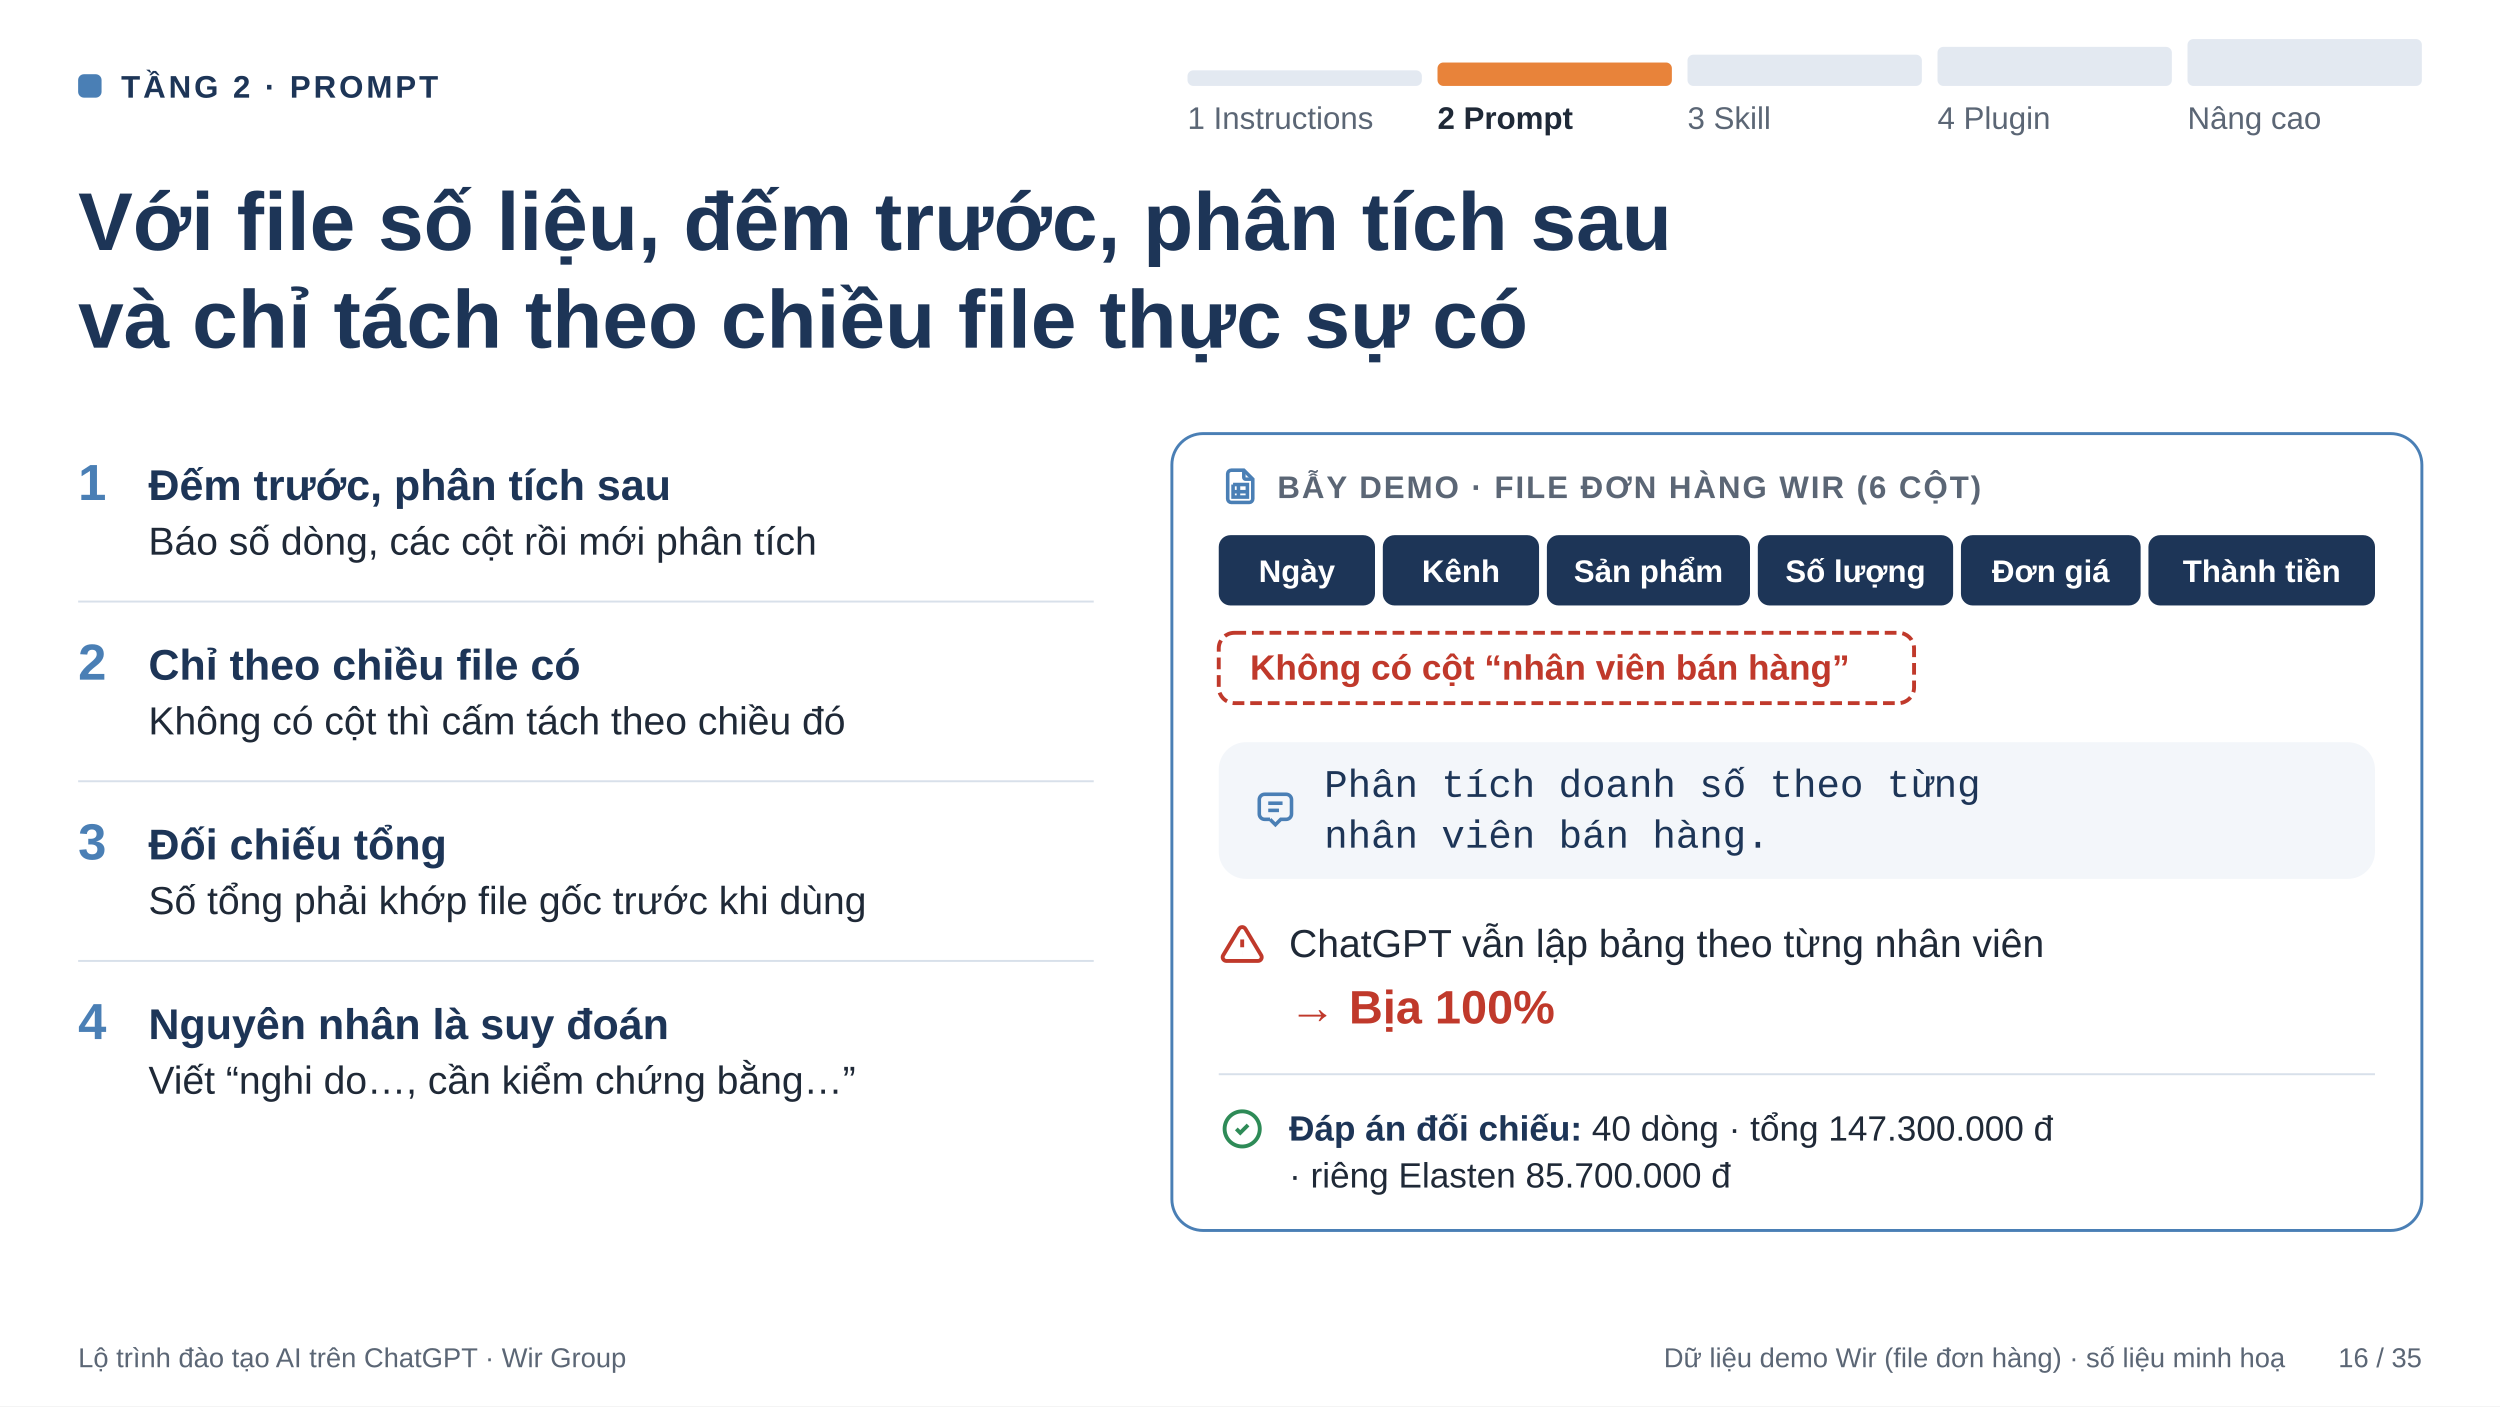
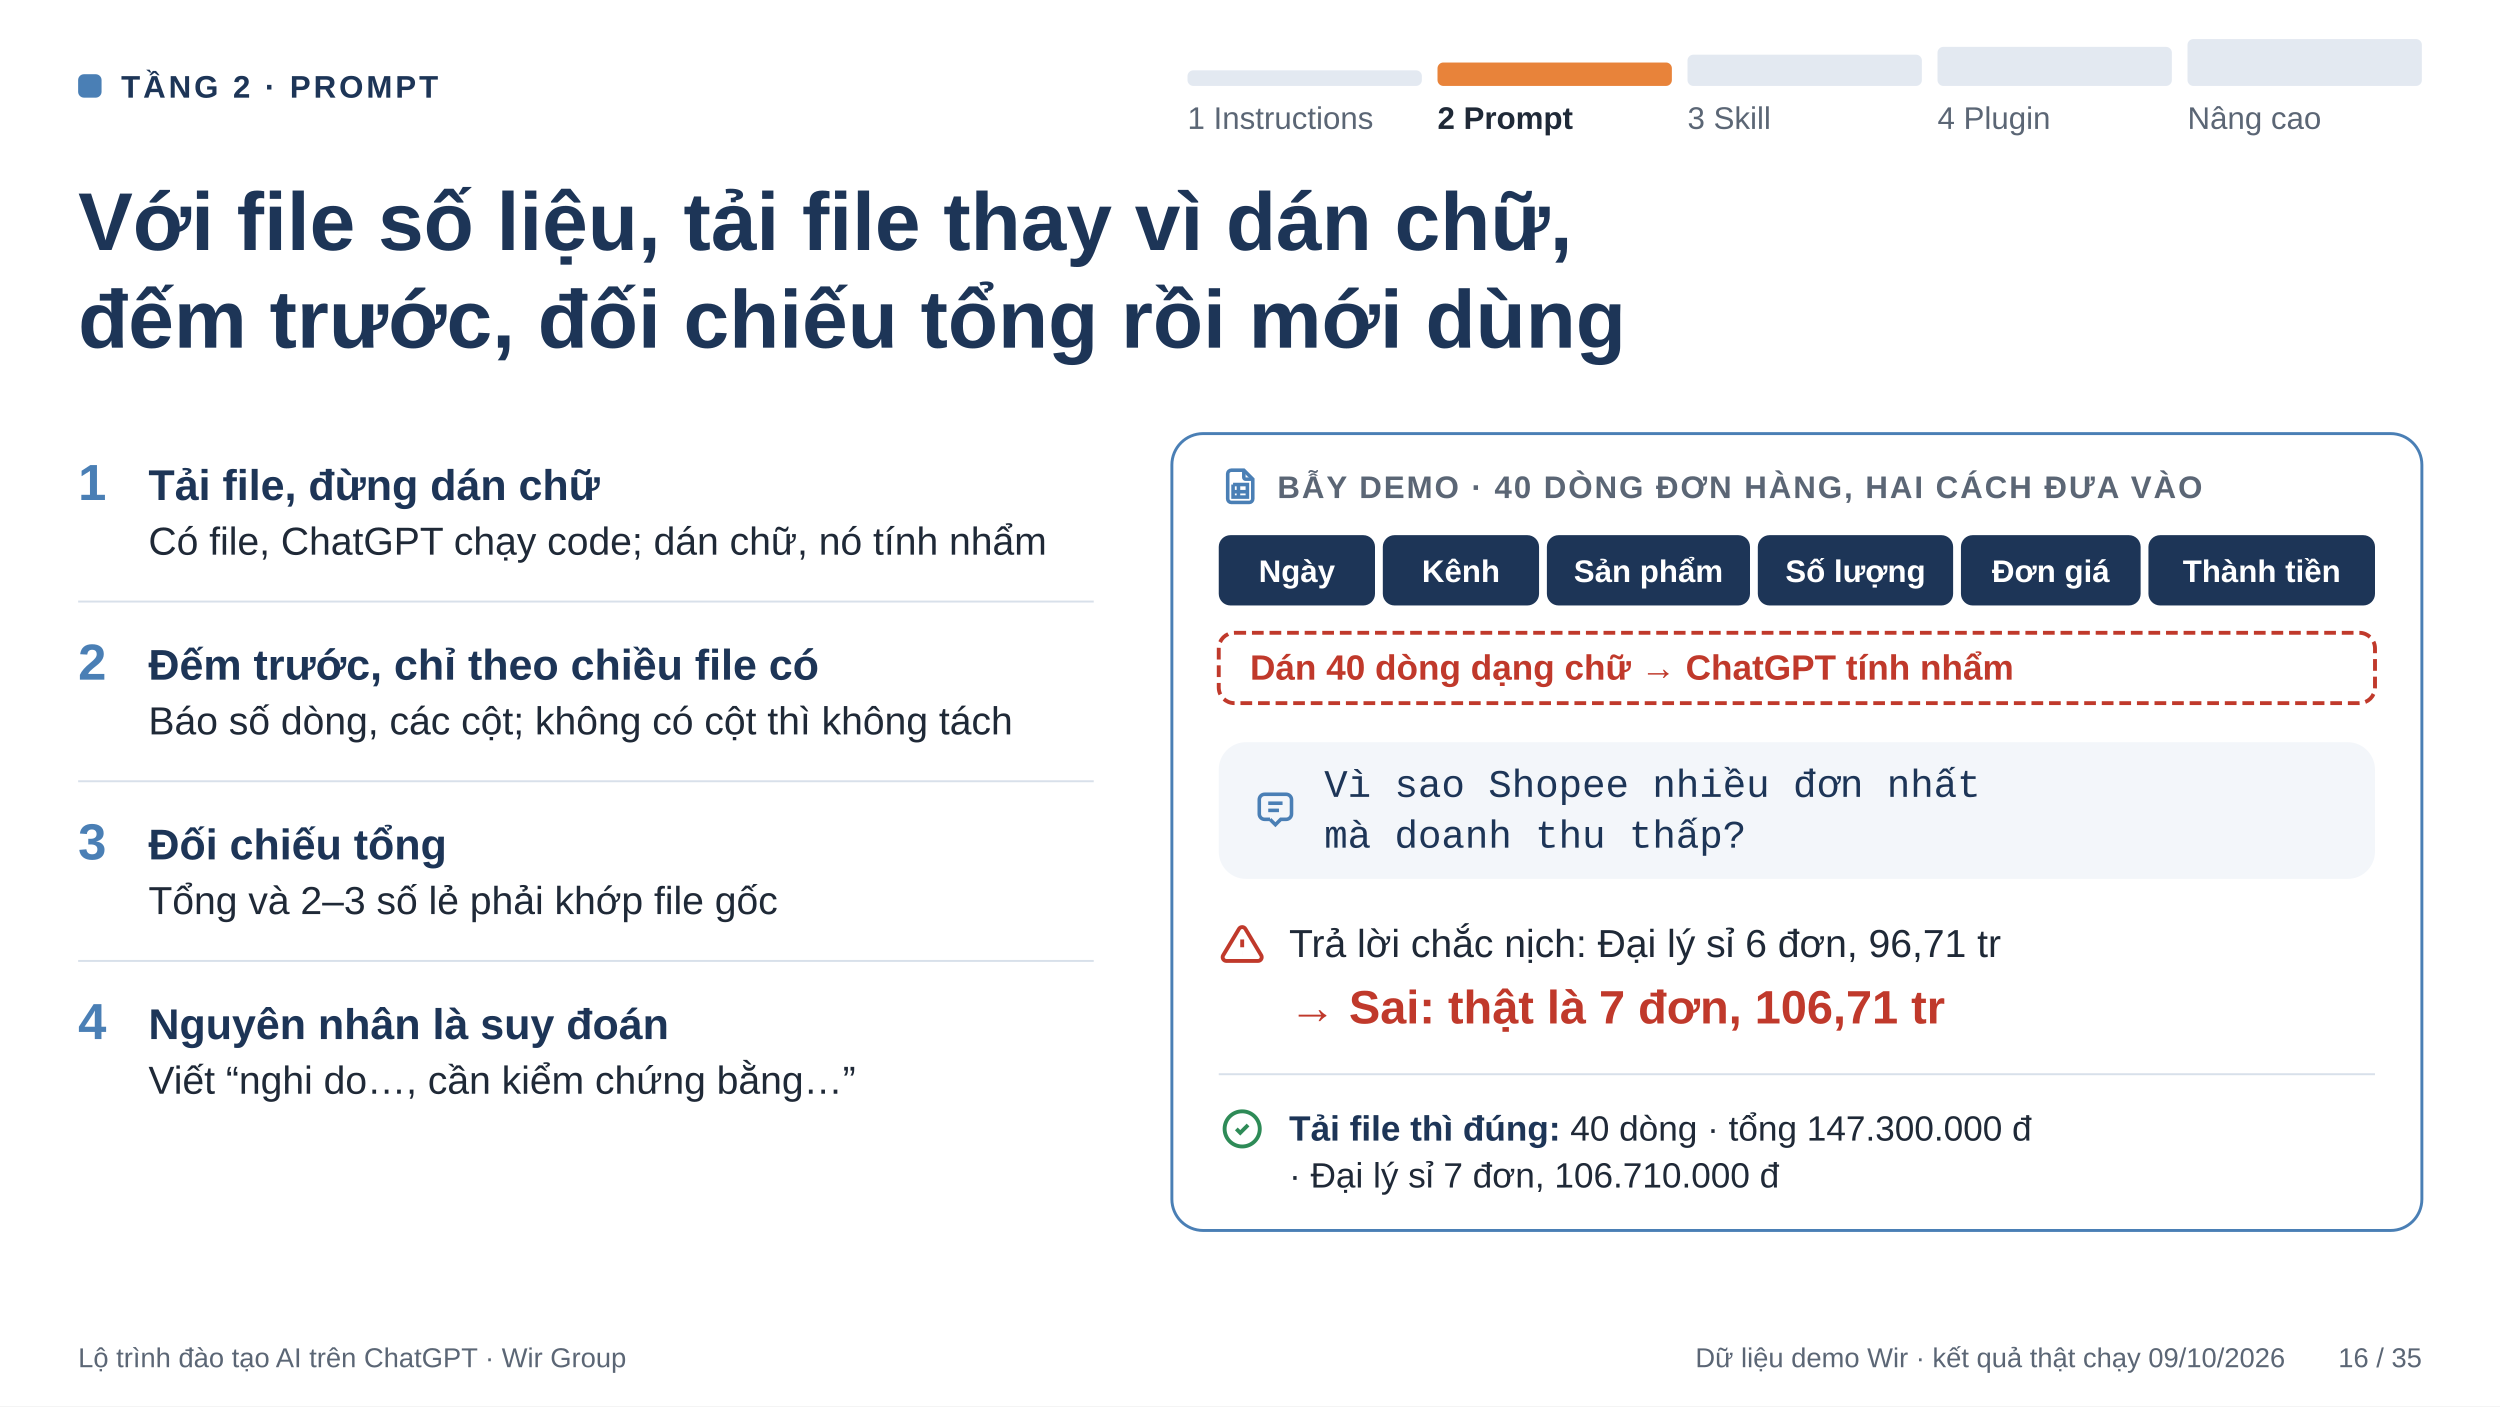
<svg xmlns="http://www.w3.org/2000/svg" viewBox="0 0 1280 720" width="1280" height="720" font-family="Aptos, 'Segoe UI', Arial, sans-serif" data-pptx-page-role="content">
  <rect id="bg" data-pptx-role="background" x="0" y="0" width="1280" height="720" fill="#FFFFFF" />
  <g id="section-kicker" data-pptx-role="chrome" data-pptx-bounds="40 30 540 30">
    <rect x="40" y="38" width="12" height="12" rx="3" fill="#4A7FB5" />
    <text x="62" y="50" font-size="16" font-weight="bold" letter-spacing="1.5" fill="#1D3557">TẦNG 2 · PROMPT</text>
  </g>
  <g id="roadmap-tracker" data-pptx-role="chrome" data-pptx-bounds="600 14 640 62">
    <rect x="608" y="36" width="120" height="8" rx="3" fill="#E3E9F1" />
    <rect x="736" y="32" width="120" height="12" rx="3" fill="#E8833A" />
    <rect x="864" y="28" width="120" height="16" rx="3" fill="#E3E9F1" />
    <rect x="992" y="24" width="120" height="20" rx="3" fill="#E3E9F1" />
    <rect x="1120" y="20" width="120" height="24" rx="3" fill="#E3E9F1" />
    <text x="608" y="66" font-size="16" fill="#5B6675">1 Instructions</text>
    <text x="736" y="66" font-size="16" font-weight="bold" fill="#1F2937">2 Prompt</text>
    <text x="864" y="66" font-size="16" fill="#5B6675">3 Skill</text>
    <text x="992" y="66" font-size="16" fill="#5B6675">4 Plugin</text>
    <text x="1120" y="66" font-size="16" fill="#5B6675">Nâng cao</text>
  </g>
-   <text font-size="42" font-weight="bold" fill="#1D3557" x="40" y="128">Với file số liệu, đếm trước, phân tích sau</text>
-   <text font-size="42" font-weight="bold" fill="#1D3557" x="40" y="178">và chỉ tách theo chiều file thực sự có</text>
+   <text font-size="42" font-weight="bold" fill="#1D3557" x="40" y="128">Với file số liệu, tải file thay vì dán chữ,</text>
+   <text font-size="42" font-weight="bold" fill="#1D3557" x="40" y="178">đếm trước, đối chiếu tổng rồi mới dùng</text>
  <g id="data-rules" data-pptx-bounds="40 226 540 344">
    <text x="40" y="256" font-size="26" font-weight="bold" fill="#4A7FB5">1</text>
-     <text x="76" y="256" font-size="22" font-weight="bold" fill="#1D3557">Đếm trước, phân tích sau</text>
-     <text x="76" y="284" font-size="20" fill="#1F2937">Báo số dòng, các cột rồi mới phân tích</text>
+     <text x="76" y="256" font-size="22" font-weight="bold" fill="#1D3557">Tải file, đừng dán chữ</text>
+     <text x="76" y="284" font-size="20" fill="#1F2937">Có file, ChatGPT chạy code; dán chữ, nó tính nhẩm</text>
    <line x1="40" y1="308" x2="560" y2="308" stroke="#D8E0EA" stroke-width="1" />
    <text x="40" y="348" font-size="26" font-weight="bold" fill="#4A7FB5">2</text>
-     <text x="76" y="348" font-size="22" font-weight="bold" fill="#1D3557">Chỉ theo chiều file có</text>
-     <text x="76" y="376" font-size="20" fill="#1F2937">Không có cột thì cấm tách theo chiều đó</text>
+     <text x="76" y="348" font-size="22" font-weight="bold" fill="#1D3557">Đếm trước, chỉ theo chiều file có</text>
+     <text x="76" y="376" font-size="20" fill="#1F2937">Báo số dòng, các cột; không có cột thì không tách</text>
    <line x1="40" y1="400" x2="560" y2="400" stroke="#D8E0EA" stroke-width="1" />
    <text x="40" y="440" font-size="26" font-weight="bold" fill="#4A7FB5">3</text>
    <text x="76" y="440" font-size="22" font-weight="bold" fill="#1D3557">Đối chiếu tổng</text>
-     <text x="76" y="468" font-size="20" fill="#1F2937">Số tổng phải khớp file gốc trước khi dùng</text>
+     <text x="76" y="468" font-size="20" fill="#1F2937">Tổng và 2–3 số lẻ phải khớp file gốc</text>
    <line x1="40" y1="492" x2="560" y2="492" stroke="#D8E0EA" stroke-width="1" />
    <text x="40" y="532" font-size="26" font-weight="bold" fill="#4A7FB5">4</text>
    <text x="76" y="532" font-size="22" font-weight="bold" fill="#1D3557">Nguyên nhân là suy đoán</text>
    <text x="76" y="560" font-size="20" fill="#1F2937">Viết “nghi do…, cần kiểm chứng bằng…”</text>
  </g>
  <g id="trap-card" data-pptx-bounds="600 222 640 408">
    <rect x="600" y="222" width="640" height="408" rx="16" fill="#FFFFFF" stroke="#4A7FB5" stroke-width="1.5" />
    <g transform="translate(624, 238) scale(0.916667)" fill="none" stroke="#4A7FB5" stroke-width="2">
      <path d="M14 3v4a1 1 0 0 0 1 1h4" />
      <path d="M17 21h-10a2 2 0 0 1 -2 -2v-14a2 2 0 0 1 2 -2h7l5 5v11a2 2 0 0 1 -2 2" />
      <path d="M8 11h8v7h-8l0 -7" />
      <path d="M8 15h8" />
      <path d="M11 11v7" />
    </g>
-     <text x="654" y="255" font-size="16" font-weight="bold" letter-spacing="1" fill="#5B6675">BẪY DEMO · FILE ĐƠN HÀNG WIR (6 CỘT)</text>
+     <text x="654" y="255" font-size="16" font-weight="bold" letter-spacing="1" fill="#5B6675">BẪY DEMO · 40 DÒNG ĐƠN HÀNG, HAI CÁCH ĐƯA VÀO</text>
  </g>
  <g id="trap-columns" data-pptx-bounds="624 274 592 36">
    <rect x="624" y="274" width="80" height="36" rx="6" fill="#1D3557" />
    <text x="664" y="298" font-size="16" font-weight="bold" text-anchor="middle" fill="#FFFFFF">Ngày</text>
    <rect x="708" y="274" width="80" height="36" rx="6" fill="#1D3557" />
    <text x="748" y="298" font-size="16" font-weight="bold" text-anchor="middle" fill="#FFFFFF">Kênh</text>
    <rect x="792" y="274" width="104" height="36" rx="6" fill="#1D3557" />
    <text x="844" y="298" font-size="16" font-weight="bold" text-anchor="middle" fill="#FFFFFF">Sản phẩm</text>
    <rect x="900" y="274" width="100" height="36" rx="6" fill="#1D3557" />
    <text x="950" y="298" font-size="16" font-weight="bold" text-anchor="middle" fill="#FFFFFF">Số lượng</text>
    <rect x="1004" y="274" width="92" height="36" rx="6" fill="#1D3557" />
    <text x="1050" y="298" font-size="16" font-weight="bold" text-anchor="middle" fill="#FFFFFF">Đơn giá</text>
    <rect x="1100" y="274" width="116" height="36" rx="6" fill="#1D3557" />
    <text x="1158" y="298" font-size="16" font-weight="bold" text-anchor="middle" fill="#FFFFFF">Thành tiền</text>
  </g>
  <g id="trap-stamp" data-pptx-bounds="624 322 360 40">
-     <rect x="624" y="324" width="356" height="36" rx="8" fill="#FFFFFF" stroke="#C0392B" stroke-width="2" stroke-dasharray="6,3" />
-     <text x="640" y="348" font-size="18" font-weight="bold" fill="#C0392B">Không có cột “nhân viên bán hàng”</text>
+     <rect x="624" y="324" width="592" height="36" rx="8" fill="#FFFFFF" stroke="#C0392B" stroke-width="2" stroke-dasharray="6,3" />
+     <text x="640" y="348" font-size="18" font-weight="bold" fill="#C0392B">Dán 40 dòng dạng chữ → ChatGPT tính nhẩm</text>
  </g>
  <g id="trap-prompt" data-pptx-bounds="624 378 592 74">
    <rect x="624" y="380" width="592" height="70" rx="14" fill="#F3F6FA" />
    <g transform="translate(642, 403) scale(0.916667)" fill="none" stroke="#4A7FB5" stroke-width="2">
      <path d="M8 9h8" />
      <path d="M8 13h6" />
      <path d="M9 18h-3a3 3 0 0 1 -3 -3v-8a3 3 0 0 1 3 -3h12a3 3 0 0 1 3 3v8a3 3 0 0 1 -3 3h-3l-3 3l-3 -3" />
    </g>
-     <text font-family="Consolas, 'Courier New', monospace" font-size="20" fill="#1D3557" x="678" y="408">Phân tích doanh số theo từng</text>
-     <text font-family="Consolas, 'Courier New', monospace" font-size="20" fill="#1D3557" x="678" y="434">nhân viên bán hàng.</text>
+     <text font-family="Consolas, 'Courier New', monospace" font-size="20" fill="#1D3557" x="678" y="408">Vì sao Shopee nhiều đơn nhất</text>
+     <text font-family="Consolas, 'Courier New', monospace" font-size="20" fill="#1D3557" x="678" y="434">mà doanh thu thấp?</text>
  </g>
  <g id="trap-result" data-pptx-bounds="624 466 592 66">
    <g transform="translate(624, 472)" fill="none" stroke="#C0392B" stroke-width="2">
      <path d="M12 9v4" />
      <path d="M10.363 3.591l-8.106 13.534a1.914 1.914 0 0 0 1.636 2.871h16.214a1.914 1.914 0 0 0 1.636 -2.87l-8.106 -13.536a1.914 1.914 0 0 0 -3.274 0" />
      <path d="M12 16h.01" />
    </g>
-     <text x="660" y="490" font-size="20" fill="#1F2937">ChatGPT vẫn lập bảng theo từng nhân viên</text>
-     <text x="660" y="524" font-size="24" font-weight="bold" fill="#C0392B">→ Bịa 100%</text>
+     <text x="660" y="490" font-size="20" fill="#1F2937">Trả lời chắc nịch: Đại lý sỉ 6 đơn, 96,71 tr</text>
+     <text x="660" y="524" font-size="24" font-weight="bold" fill="#C0392B">→ Sai: thật là 7 đơn, 106,71 tr</text>
  </g>
  <g id="trap-answer" data-pptx-bounds="624 548 592 66">
    <line x1="624" y1="550" x2="1216" y2="550" stroke="#D8E0EA" stroke-width="1" />
    <g transform="translate(624, 566)" fill="none" stroke="#2E8B57" stroke-width="2">
      <path d="M3 12a9 9 0 1 0 18 0a9 9 0 1 0 -18 0" />
      <path d="M9 12l2 2l4 -4" />
    </g>
    <text font-size="18" fill="#1F2937" x="660" y="584">
      <tspan>
-         <tspan font-weight="bold" fill="#1D3557">Đáp án đối chiếu:</tspan> 40 dòng · tổng 147.300.000 đ</tspan>
+         <tspan font-weight="bold" fill="#1D3557">Tải file thì đúng:</tspan> 40 dòng · tổng 147.300.000 đ</tspan>
    </text>
-     <text font-size="18" fill="#1F2937" x="660" y="608">· riêng Elasten 85.700.000 đ</text>
+     <text font-size="18" fill="#1F2937" x="660" y="608">· Đại lý sỉ 7 đơn, 106.710.000 đ</text>
  </g>
  <text id="footer-course" data-pptx-role="footer" x="40" y="700" font-size="14" fill="#5B6675">Lộ trình đào tạo AI trên ChatGPT · Wir Group</text>
-   <text id="source-note" data-pptx-role="footer" x="1170" y="700" font-size="14" text-anchor="end" fill="#5B6675">Dữ liệu demo Wir (file đơn hàng) · số liệu minh hoạ</text>
+   <text id="source-note" data-pptx-role="footer" x="1170" y="700" font-size="14" text-anchor="end" fill="#5B6675">Dữ liệu demo Wir · kết quả thật chạy 09/10/2026</text>
  <text id="page-number" data-pptx-role="page-number" x="1240" y="700" font-size="14" text-anchor="end" fill="#5B6675">16 / 35</text>
</svg>
